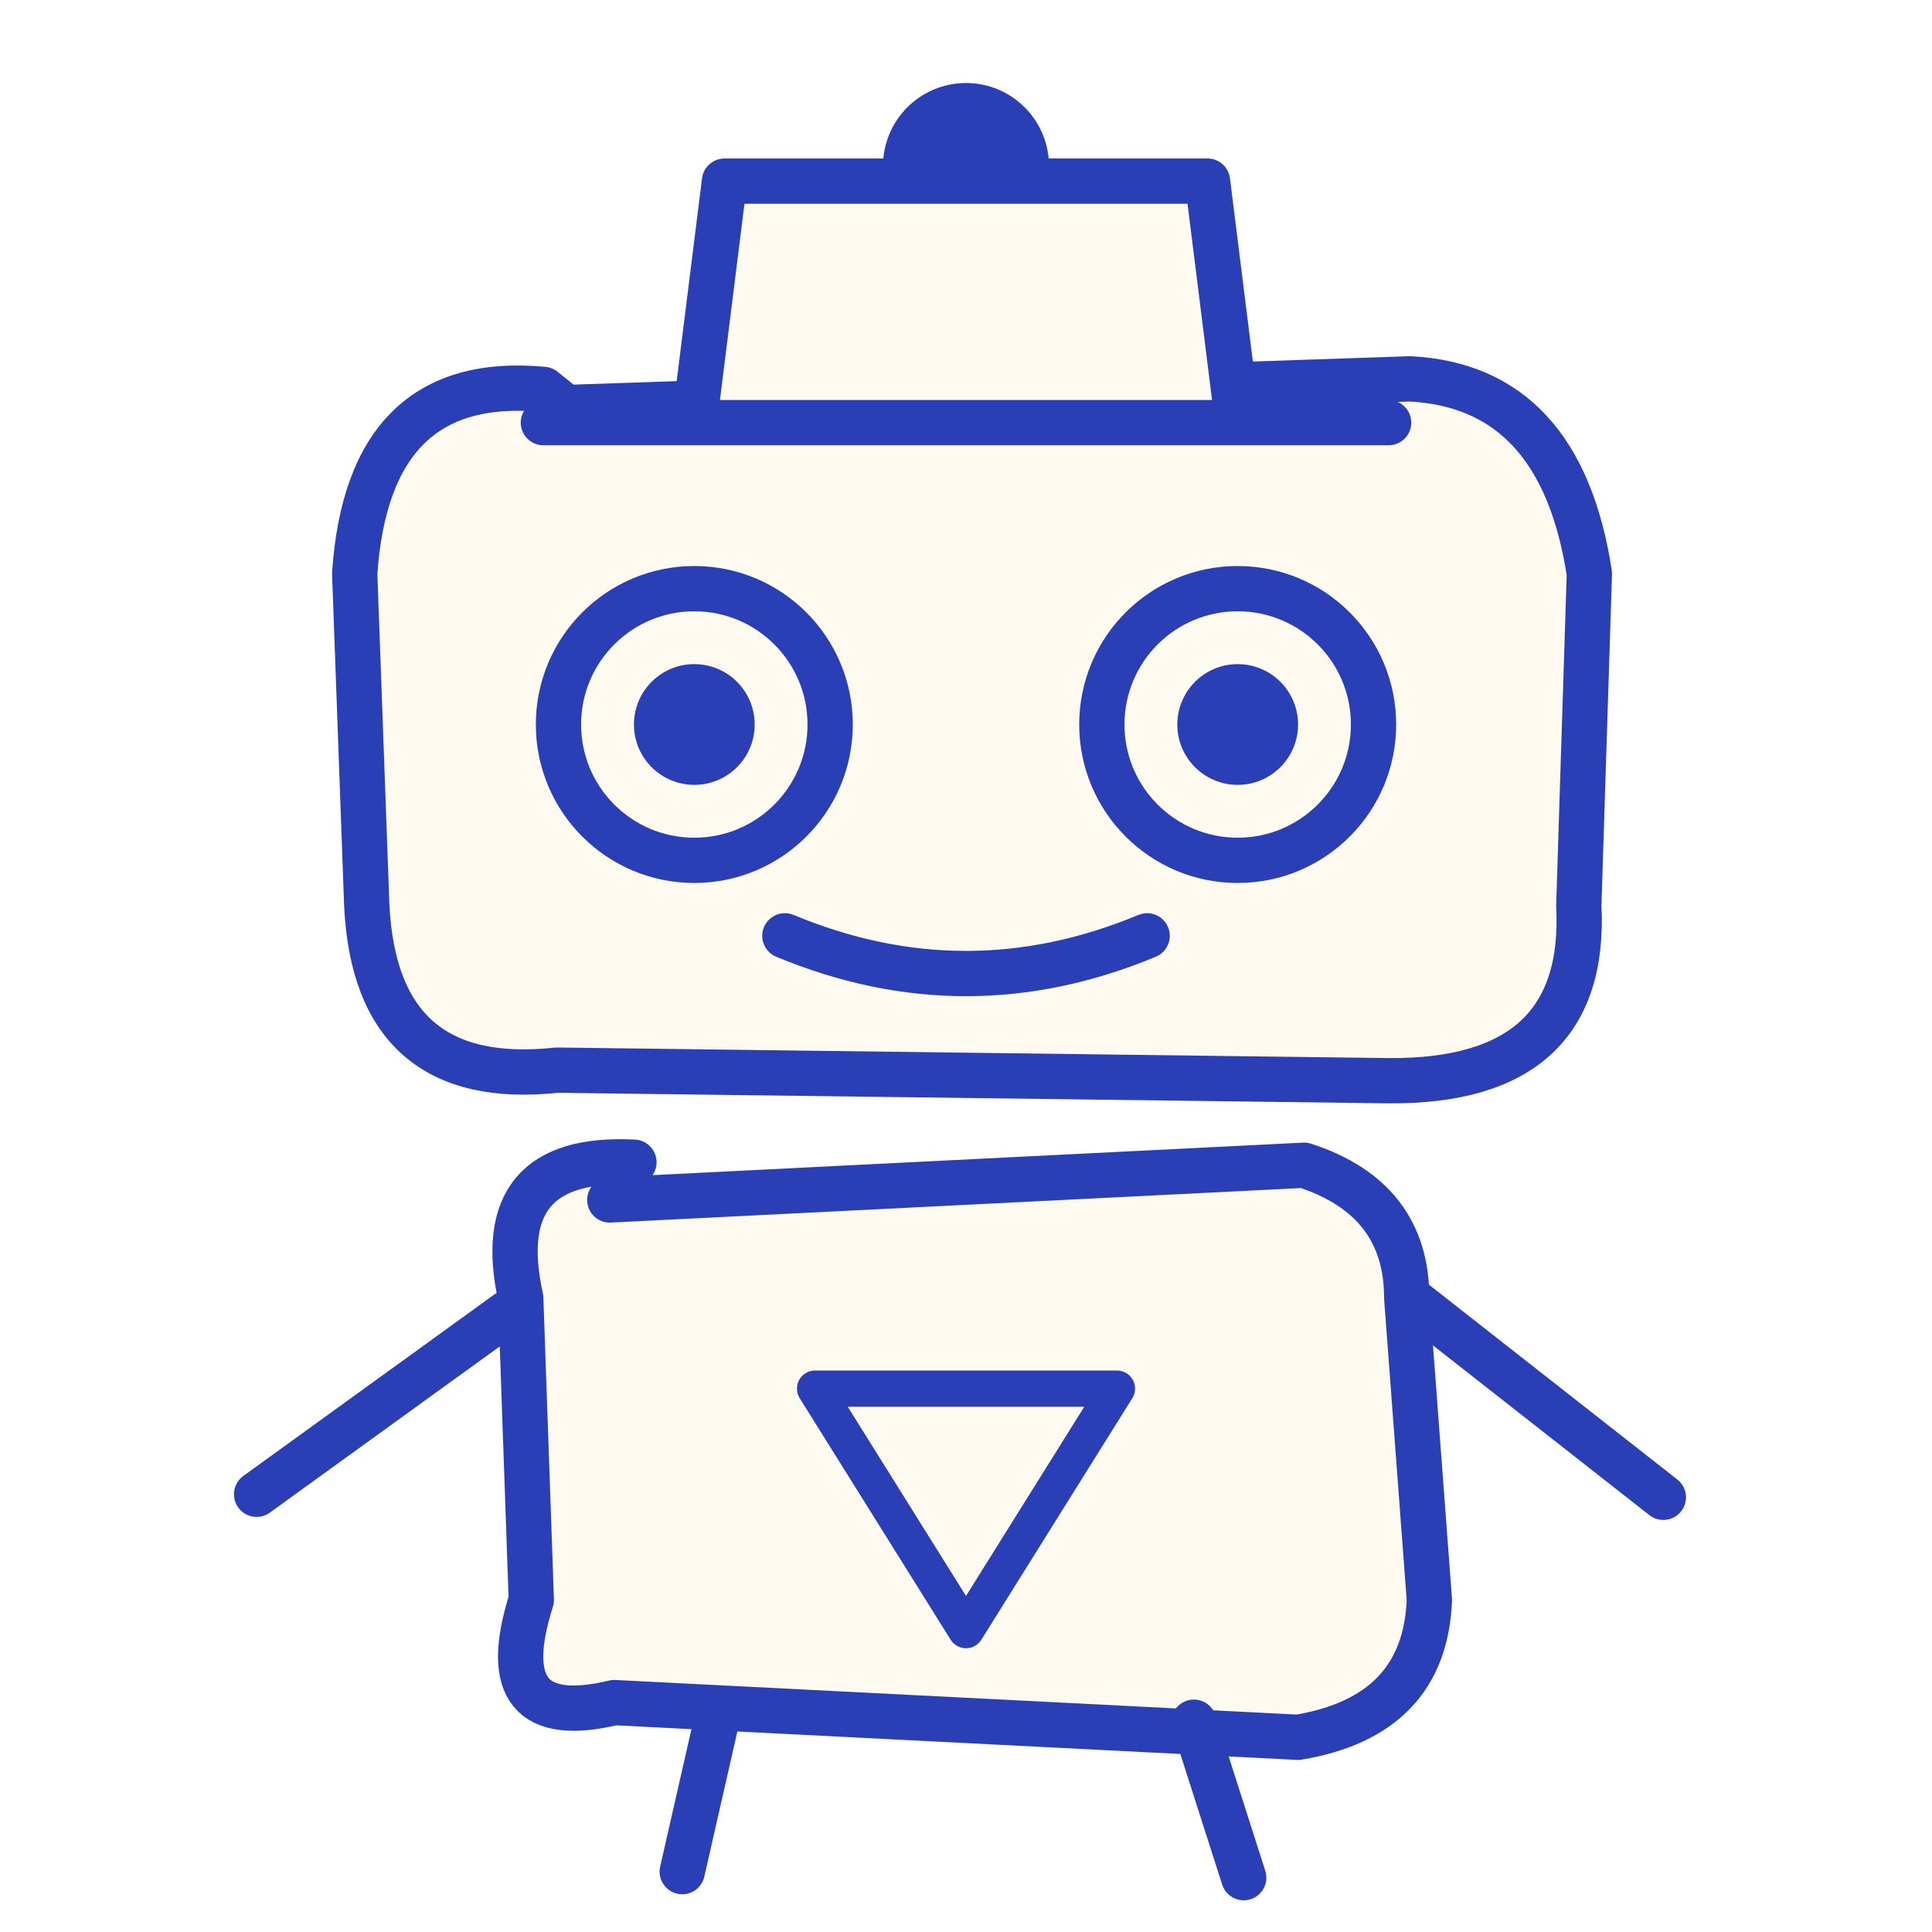
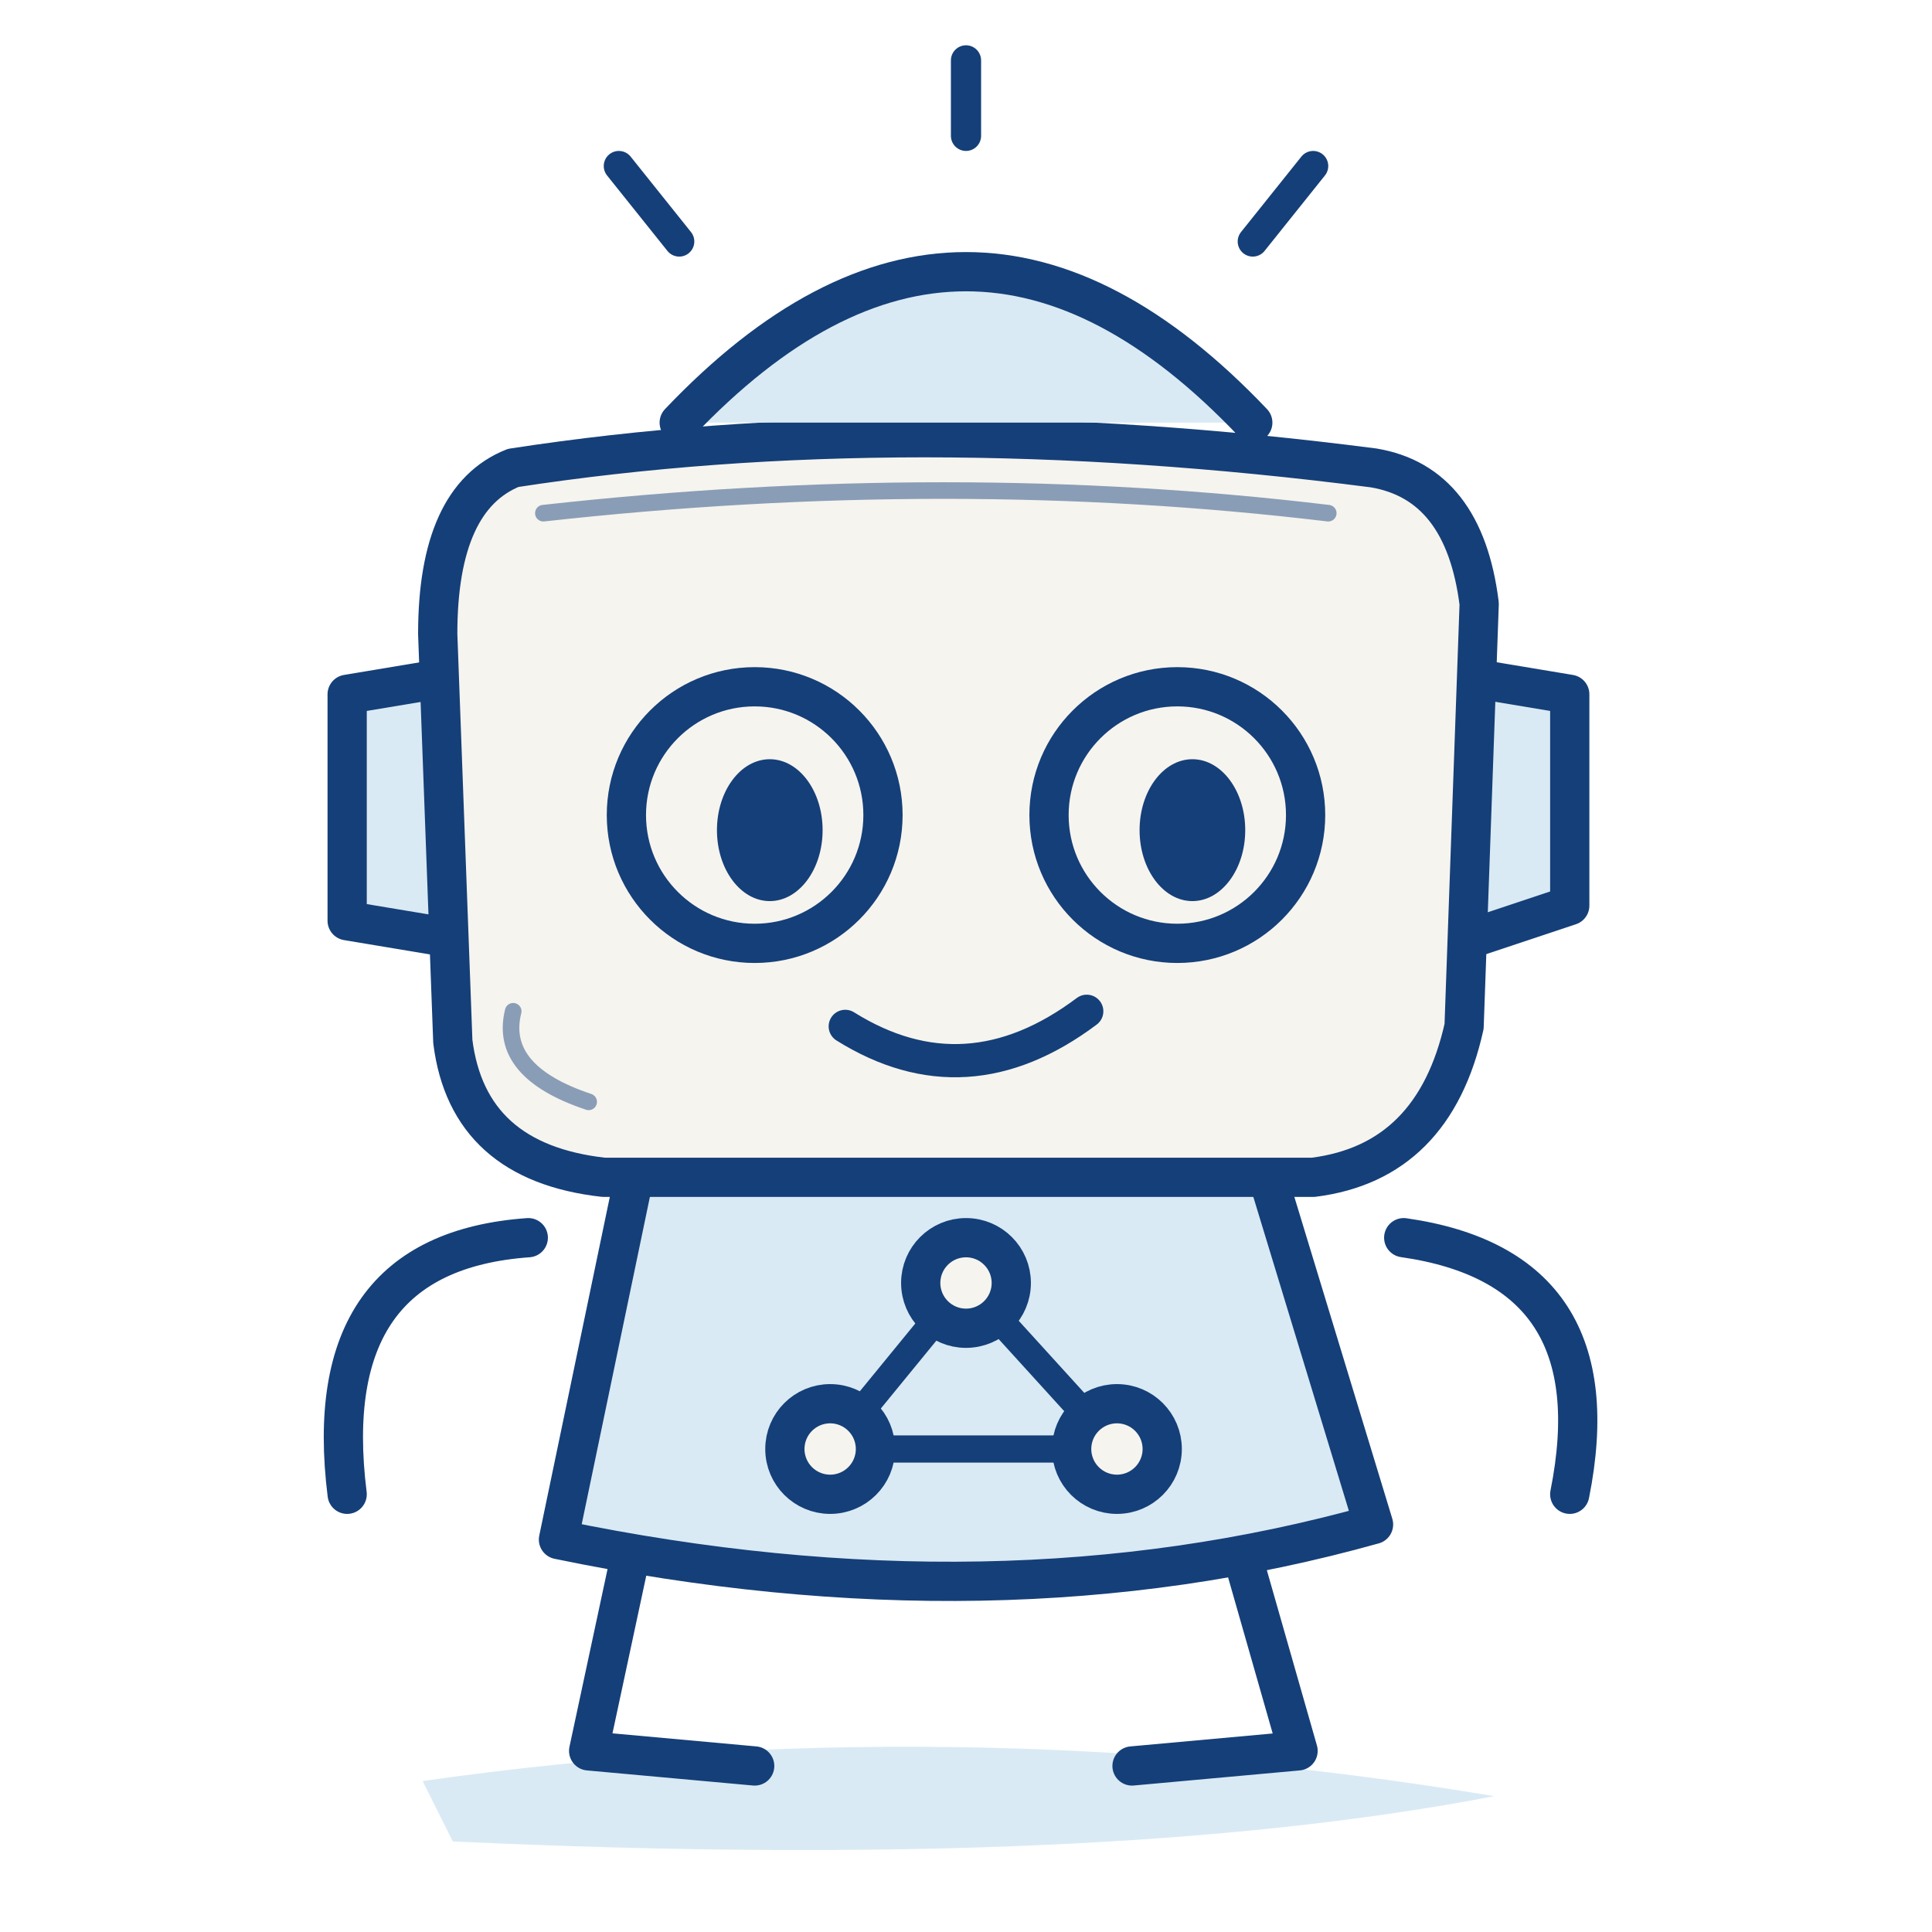
- <svg xmlns="http://www.w3.org/2000/svg" viewBox="0 0 128 128" role="img" aria-label="Eos Mafia" fill="none" stroke="#2a3fb5" stroke-width="3" stroke-linecap="round" stroke-linejoin="round">
-   <path d="M37.5 27.0 L93.4 25.1 Q103.4 25.6 105.3 38.0 L104.6 60.0 Q105.2 71.7 92.0 71.6 L36.9 70.9 Q24.9 72.2 24.3 60.0 L23.5 38.0 Q24.4 24.7 36.0 25.8Z" fill="#fffaf0" />
-   <path d="M63.8 13.2 L63.0 25.5" />
-   <circle cx="64" cy="11" r="4" fill="#2a3fb5" />
-   <circle cx="46" cy="48" r="9" fill="#fffaf0" />
-   <circle cx="82" cy="48" r="9" fill="#fffaf0" />
-   <circle id="pupil-left" cx="46" cy="48" r="4" fill="#2a3fb5" stroke="none" />
-   <circle id="pupil-right" cx="82" cy="48" r="4" fill="#2a3fb5" stroke="none" />
-   <path d="M52 62 Q64 67 76 62" />
-   <path d="M40.4 79.5 L86.4 77.2 Q93.2 79.4 93.2 86.0 L94.7 106.0 Q94.4 113.7 86.0 115.1 L40.7 112.8 Q32.4 114.8 35.2 106.0 L34.5 86.0 Q32.4 76.5 42.0 77.0Z" fill="#fffaf0" />
-   <path d="M33.6 87.0 L17.0 99.0" />
-   <path d="M93.5 86.1 L110.2 99.2" />
-   <path d="M47.5 113.9 L45.2 124.0" />
-   <path d="M79.1 114.1 L82.4 124.4" />
-   <path d="M36 28 L92 28M46 28 L48 12 L80 12 L82 28" fill="#fffaf0" />
-   <g stroke-width="2.4">
-     <path d="M54 92 L64 108 L74 92Z" />
+ <svg xmlns="http://www.w3.org/2000/svg" viewBox="0 0 128 128" width="128" height="128" role="img" aria-labelledby="eos-mafia-title eos-mafia-desc">
+   <g stroke="#153F78" stroke-width="2.6" stroke-linecap="round" stroke-linejoin="round">
+     <path d="M28 118 Q63 113 99 119 Q73 124 30 122" fill="#D9EAF5" stroke-width="0" />
+     <path d="M42 102 39 116 50 117 M82 102 86 116 75 117 M35 82 Q21 83 23 99 M93 82 Q107 84 104 99" fill="none" stroke-width="2.6" />
+     <path d="M42 78 Q62 74 84 78 L91 101 Q66 108 37 102 Z" fill="#D9EAF5" stroke-width="2.6" />
+     <path d="M29 45 23 46 23 61 29 62 M98 45 104 46 104 60 98 62" fill="#D9EAF5" stroke-width="2.6" />
+     <path d="M34 31 Q60 27 91 31 Q97 32 98 40 L97 68 Q95 77 87 78 L40 78 Q31 77 30 69 L29 42 Q29 33 34 31" fill="#F6F4EF" stroke-width="2.6" />
+     <path d="M36 34 Q63 31 88 34 M34 67 Q33 71 39 73" fill="none" stroke-width="1.1" opacity=".48" />
+     <g id="eyes">
+       <circle cx="50" cy="54" r="8.5" fill="#F6F4EF" />
+       <circle cx="78" cy="54" r="8.5" fill="#F6F4EF" />
+       <g id="pupil-left" fill="#153F78" stroke="none">
+         <ellipse cx="51" cy="55" rx="3.5" ry="4.7" />
+       </g>
+       <g id="pupil-right" fill="#153F78" stroke="none">
+         <ellipse cx="79" cy="55" rx="3.5" ry="4.7" />
+       </g>
+     </g>
+     <path d="M56 68 Q64 73 72 67" fill="none" stroke-width="2.2" />
+     <path d="M45 28 Q64 8 83 28" fill="#D9EAF5" stroke-width="2.6" />
+     <path d="M64 9 64 4 M45 16 41 11 M83 16 87 11" fill="none" stroke-width="2" />
+     <path d="M55 96 64 85 74 96 55 96" fill="none" stroke-width="1.8" />
+     <circle cx="55" cy="96" r="3" fill="#F6F4EF" />
+     <circle cx="64" cy="85" r="3" fill="#F6F4EF" />
+     <circle cx="74" cy="96" r="3" fill="#F6F4EF" />
  </g>
</svg>
